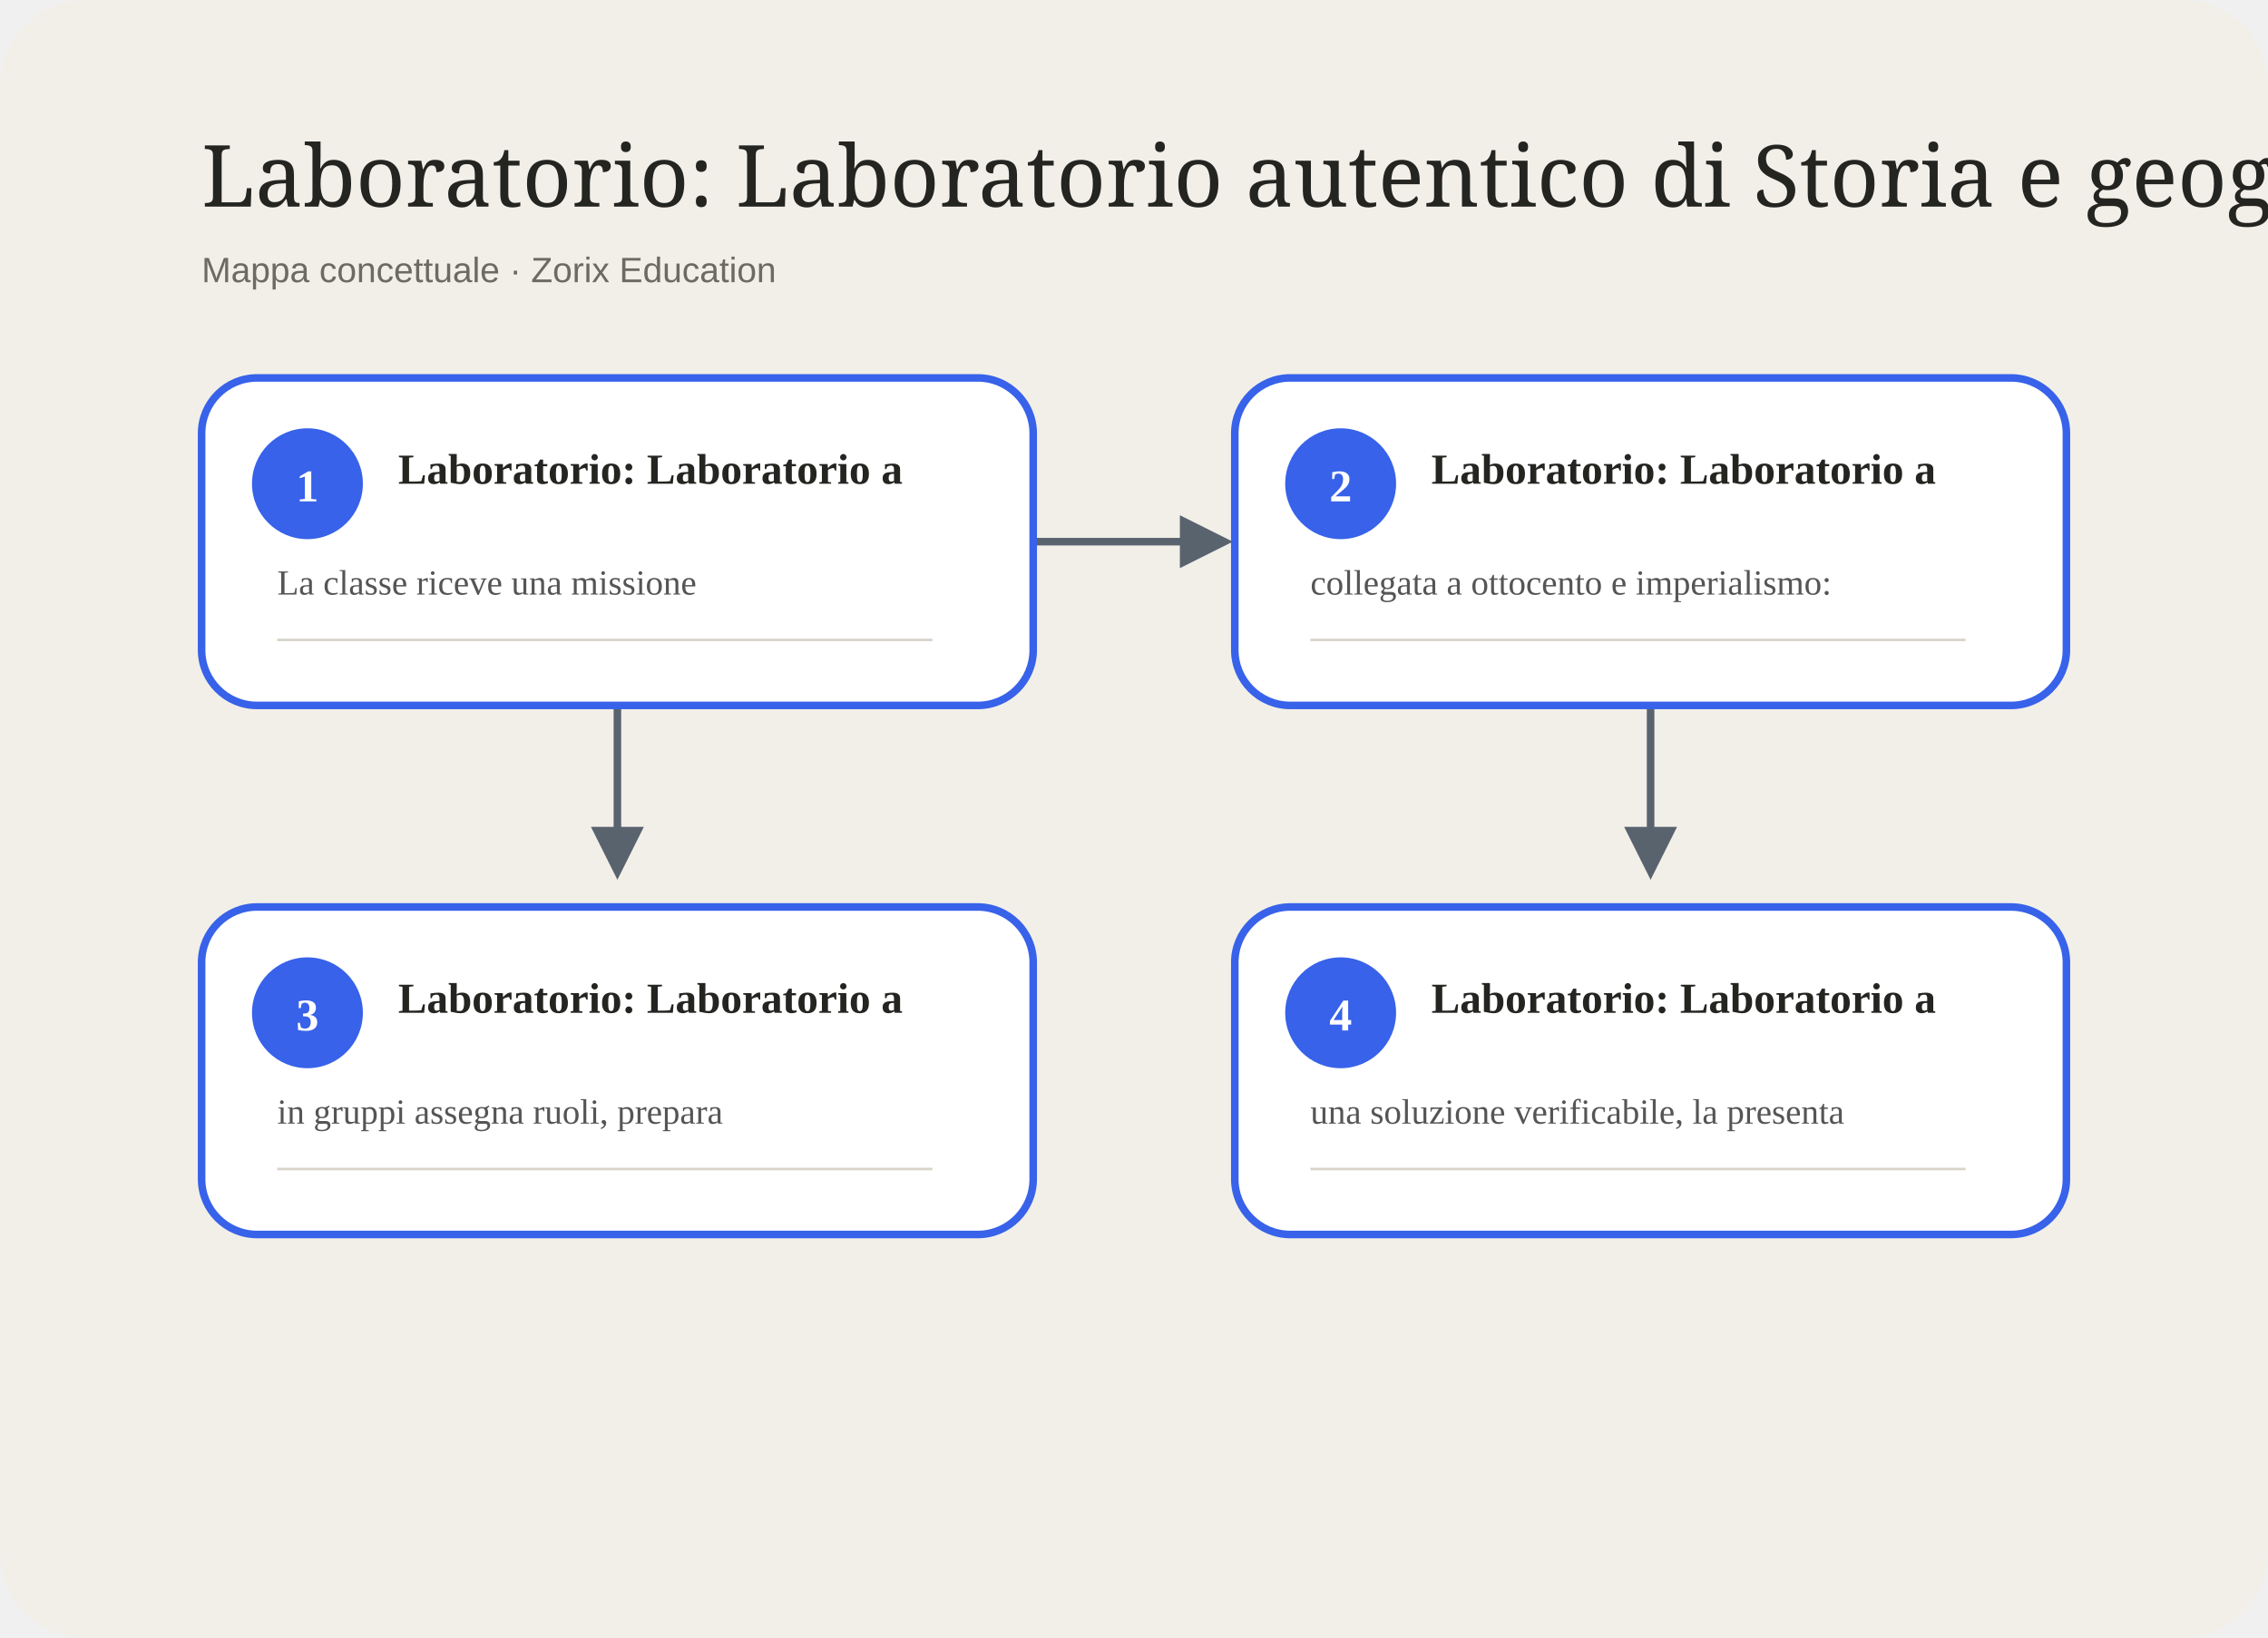
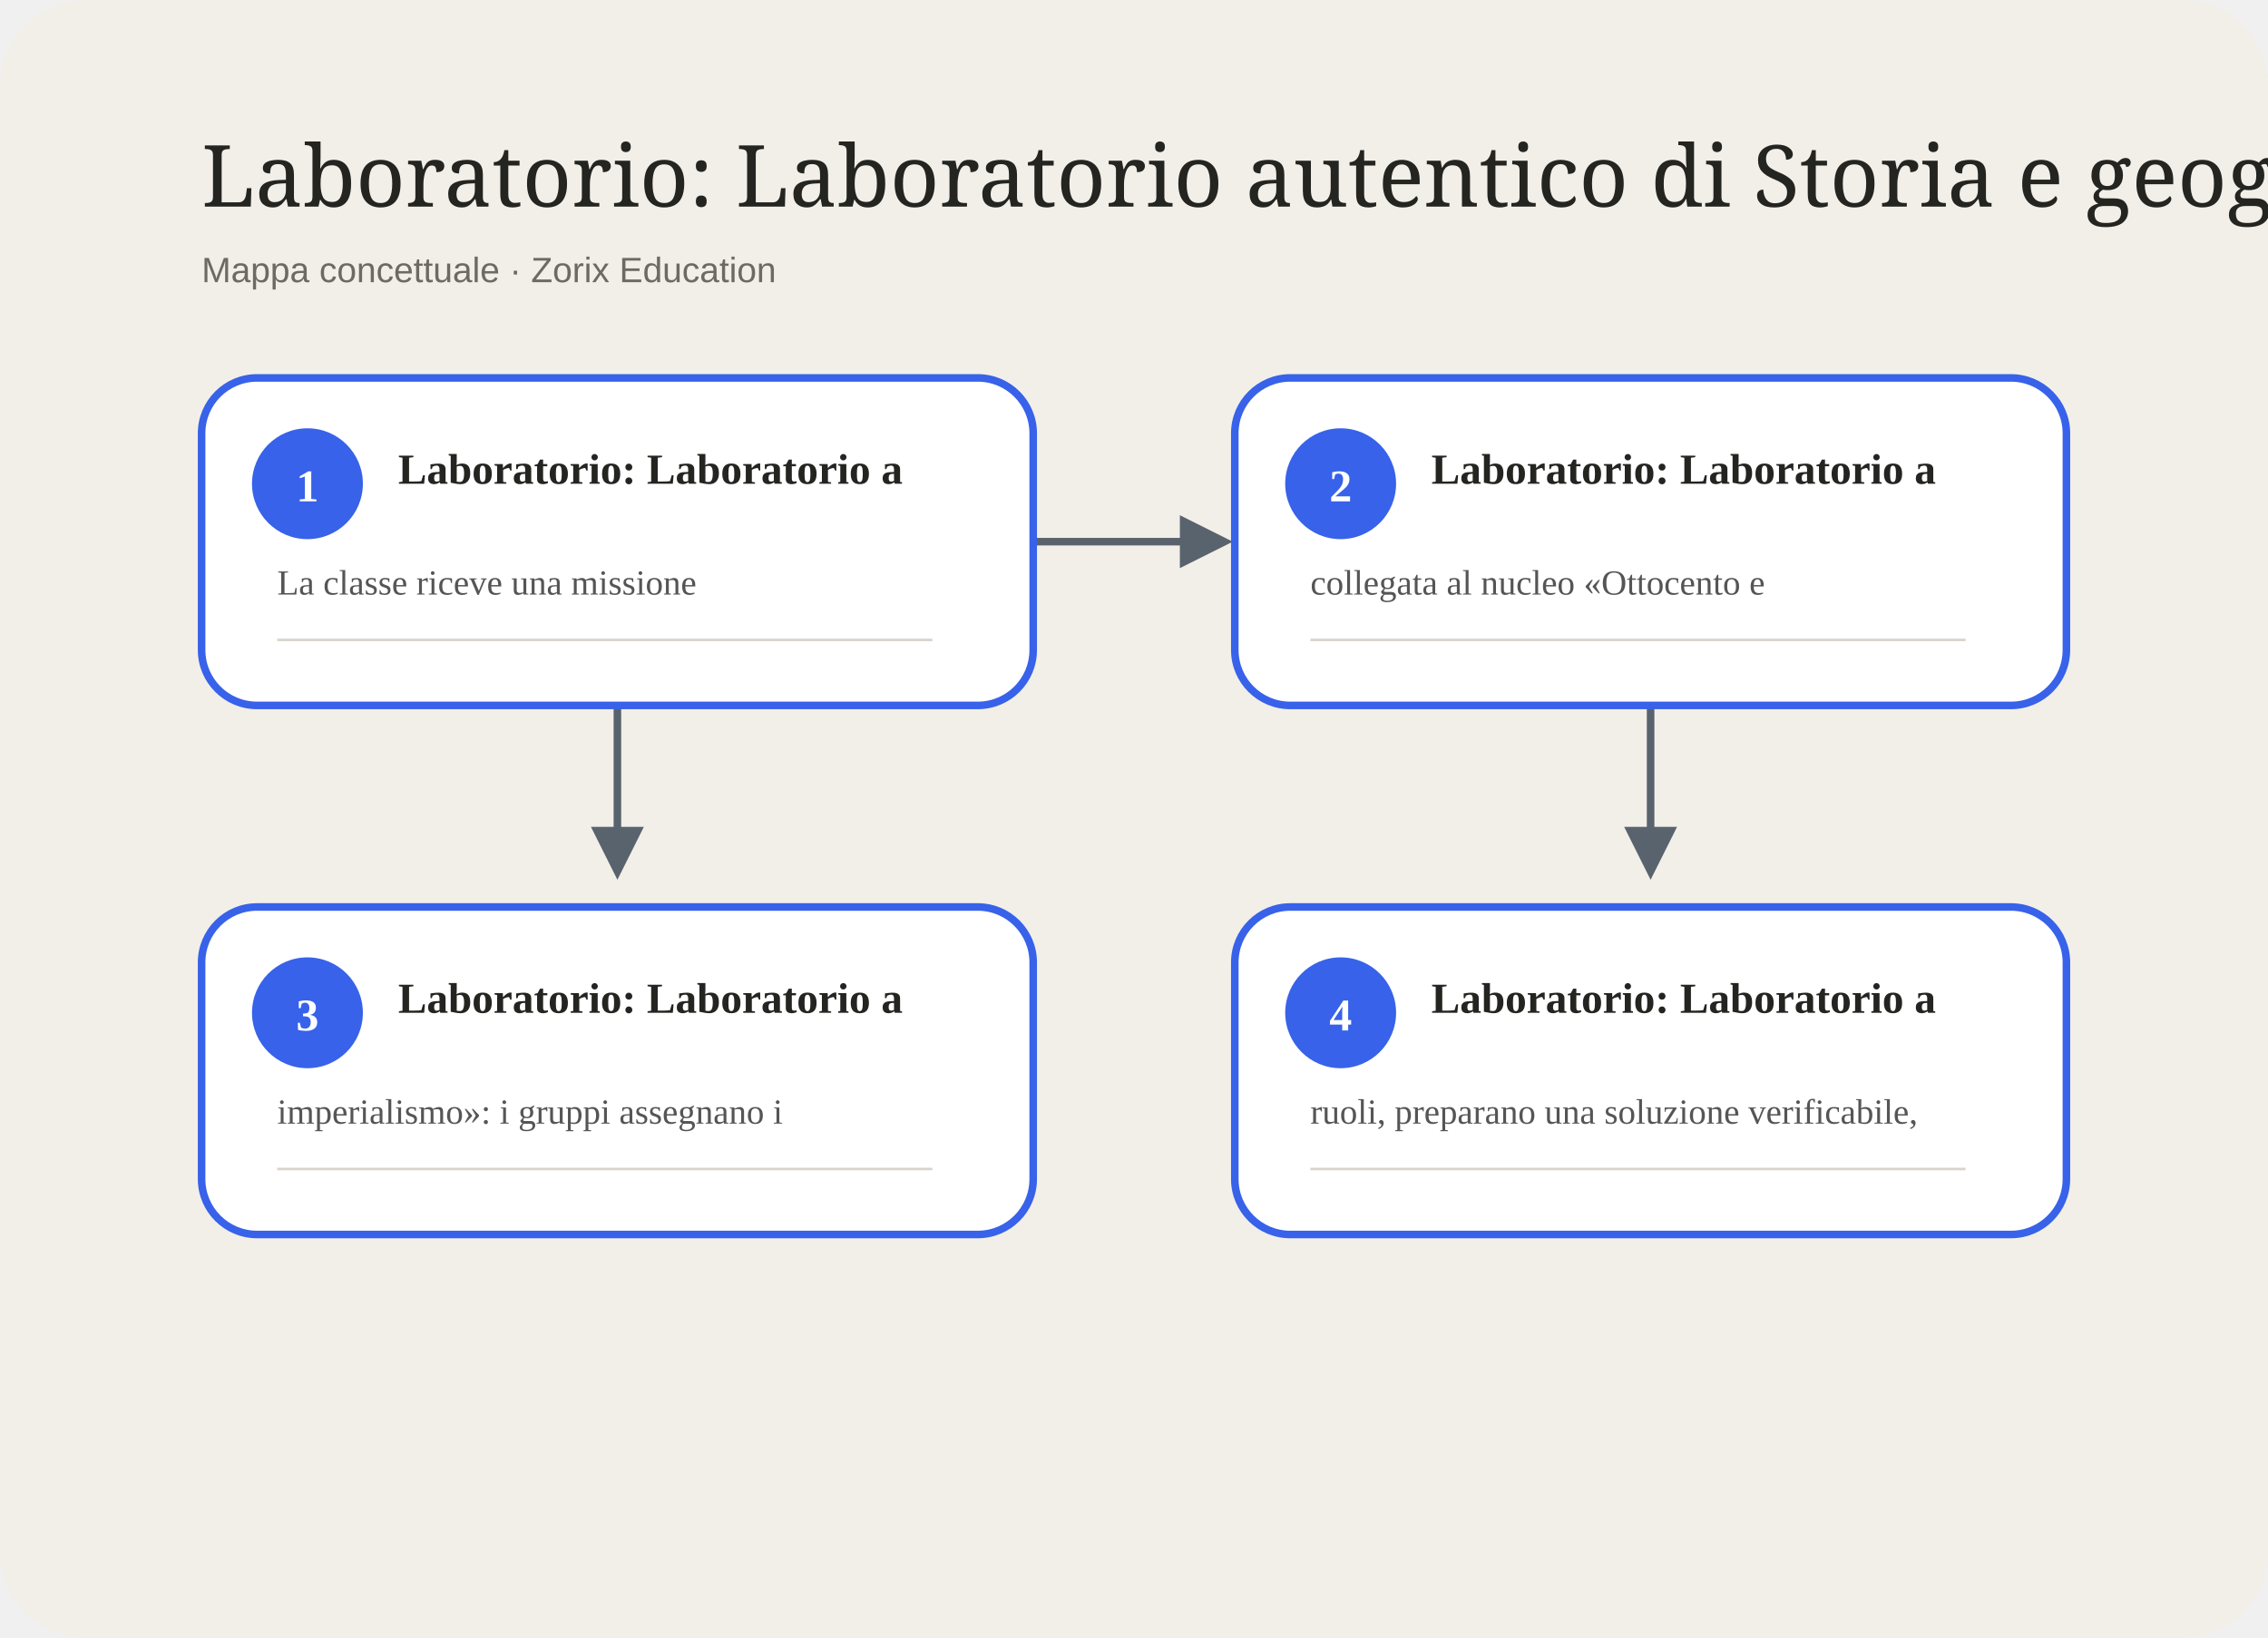
<svg xmlns="http://www.w3.org/2000/svg" width="900" height="650" viewBox="0 0 900 650" role="img" aria-labelledby="t d">
  <defs>
    <marker id="a" viewBox="0 0 10 10" refX="8" refY="5" markerWidth="7" markerHeight="7" orient="auto-start-reverse">
      <path d="M0 0L10 5L0 10z" fill="#59636e" />
    </marker>
  </defs>
  <rect width="900" height="650" rx="34" fill="#f2efe8" />
  <text x="80" y="82" font-family="Georgia,serif" font-size="34" fill="#242421">Laboratorio: Laboratorio autentico di Storia e geografia</text>
  <text x="80" y="112" font-family="Arial,sans-serif" font-size="14" fill="#6c6a63">Mappa concettuale · Zorix Education</text>
  <path d="M410 215 H485" stroke="#59636e" stroke-width="3" marker-end="url(#a)" />
  <path d="M245 280 V345" stroke="#59636e" stroke-width="3" marker-end="url(#a)" />
  <path d="M655 280 V345" stroke="#59636e" stroke-width="3" marker-end="url(#a)" />
  <g transform="translate(80 150)">
    <rect width="330" height="130" rx="22" fill="#fff" stroke="#3762e9" stroke-width="3" />
    <circle cx="42" cy="42" r="22" fill="#3762e9" />
    <text x="42" y="49" text-anchor="middle" fill="white" font-size="18" font-weight="700">1</text>
    <text x="78" y="42" font-size="17" font-weight="700" fill="#242421">Laboratorio: Laboratorio a</text>
    <text x="30" y="86" font-size="14" fill="#555">La classe riceve una missione</text>
    <path d="M30 104 H290" stroke="#d9d4ca" />
  </g>
  <g transform="translate(490 150)">
    <rect width="330" height="130" rx="22" fill="#fff" stroke="#3762e9" stroke-width="3" />
    <circle cx="42" cy="42" r="22" fill="#3762e9" />
    <text x="42" y="49" text-anchor="middle" fill="white" font-size="18" font-weight="700">2</text>
    <text x="78" y="42" font-size="17" font-weight="700" fill="#242421">Laboratorio: Laboratorio a</text>
-     <text x="30" y="86" font-size="14" fill="#555">collegata a ottocento e imperialismo:</text>
+     <text x="30" y="86" font-size="14" fill="#555">collegata al nucleo «Ottocento e</text>
    <path d="M30 104 H290" stroke="#d9d4ca" />
  </g>
  <g transform="translate(80 360)">
    <rect width="330" height="130" rx="22" fill="#fff" stroke="#3762e9" stroke-width="3" />
    <circle cx="42" cy="42" r="22" fill="#3762e9" />
    <text x="42" y="49" text-anchor="middle" fill="white" font-size="18" font-weight="700">3</text>
    <text x="78" y="42" font-size="17" font-weight="700" fill="#242421">Laboratorio: Laboratorio a</text>
-     <text x="30" y="86" font-size="14" fill="#555">in gruppi assegna ruoli, prepara</text>
+     <text x="30" y="86" font-size="14" fill="#555">imperialismo»: i gruppi assegnano i</text>
    <path d="M30 104 H290" stroke="#d9d4ca" />
  </g>
  <g transform="translate(490 360)">
    <rect width="330" height="130" rx="22" fill="#fff" stroke="#3762e9" stroke-width="3" />
    <circle cx="42" cy="42" r="22" fill="#3762e9" />
    <text x="42" y="49" text-anchor="middle" fill="white" font-size="18" font-weight="700">4</text>
    <text x="78" y="42" font-size="17" font-weight="700" fill="#242421">Laboratorio: Laboratorio a</text>
-     <text x="30" y="86" font-size="14" fill="#555">una soluzione verificabile, la presenta</text>
+     <text x="30" y="86" font-size="14" fill="#555">ruoli, preparano una soluzione verificabile,</text>
    <path d="M30 104 H290" stroke="#d9d4ca" />
  </g>
</svg>
